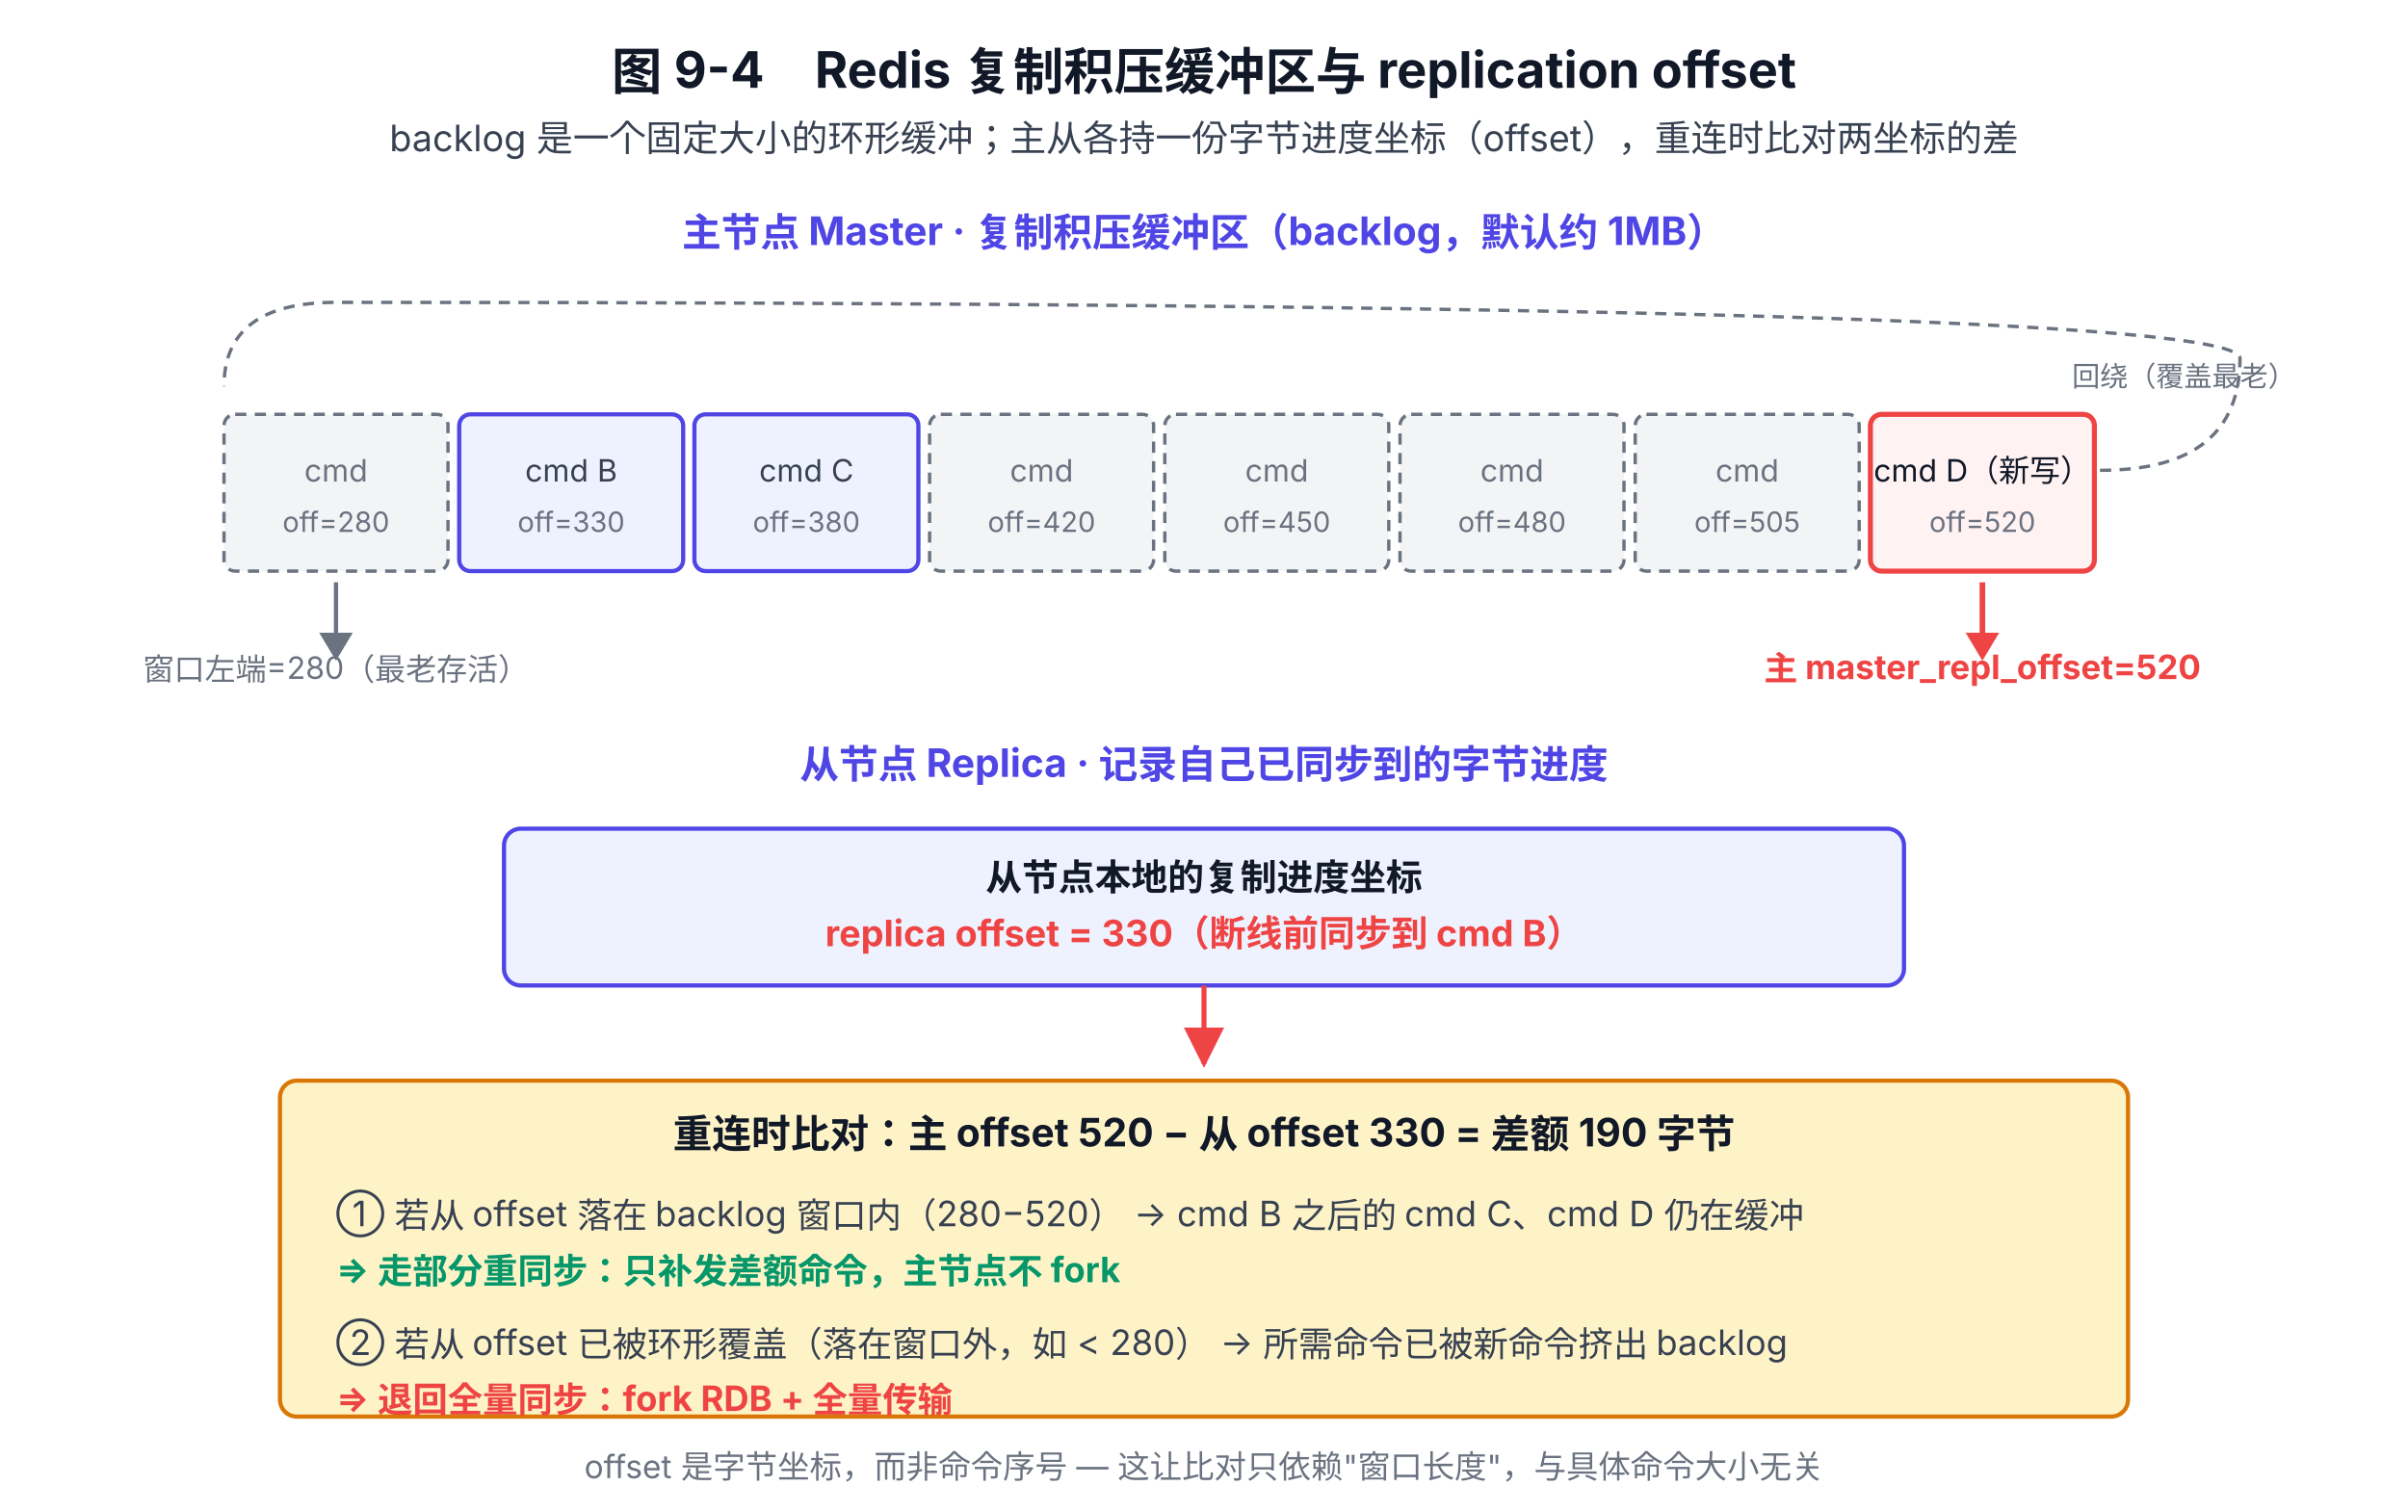
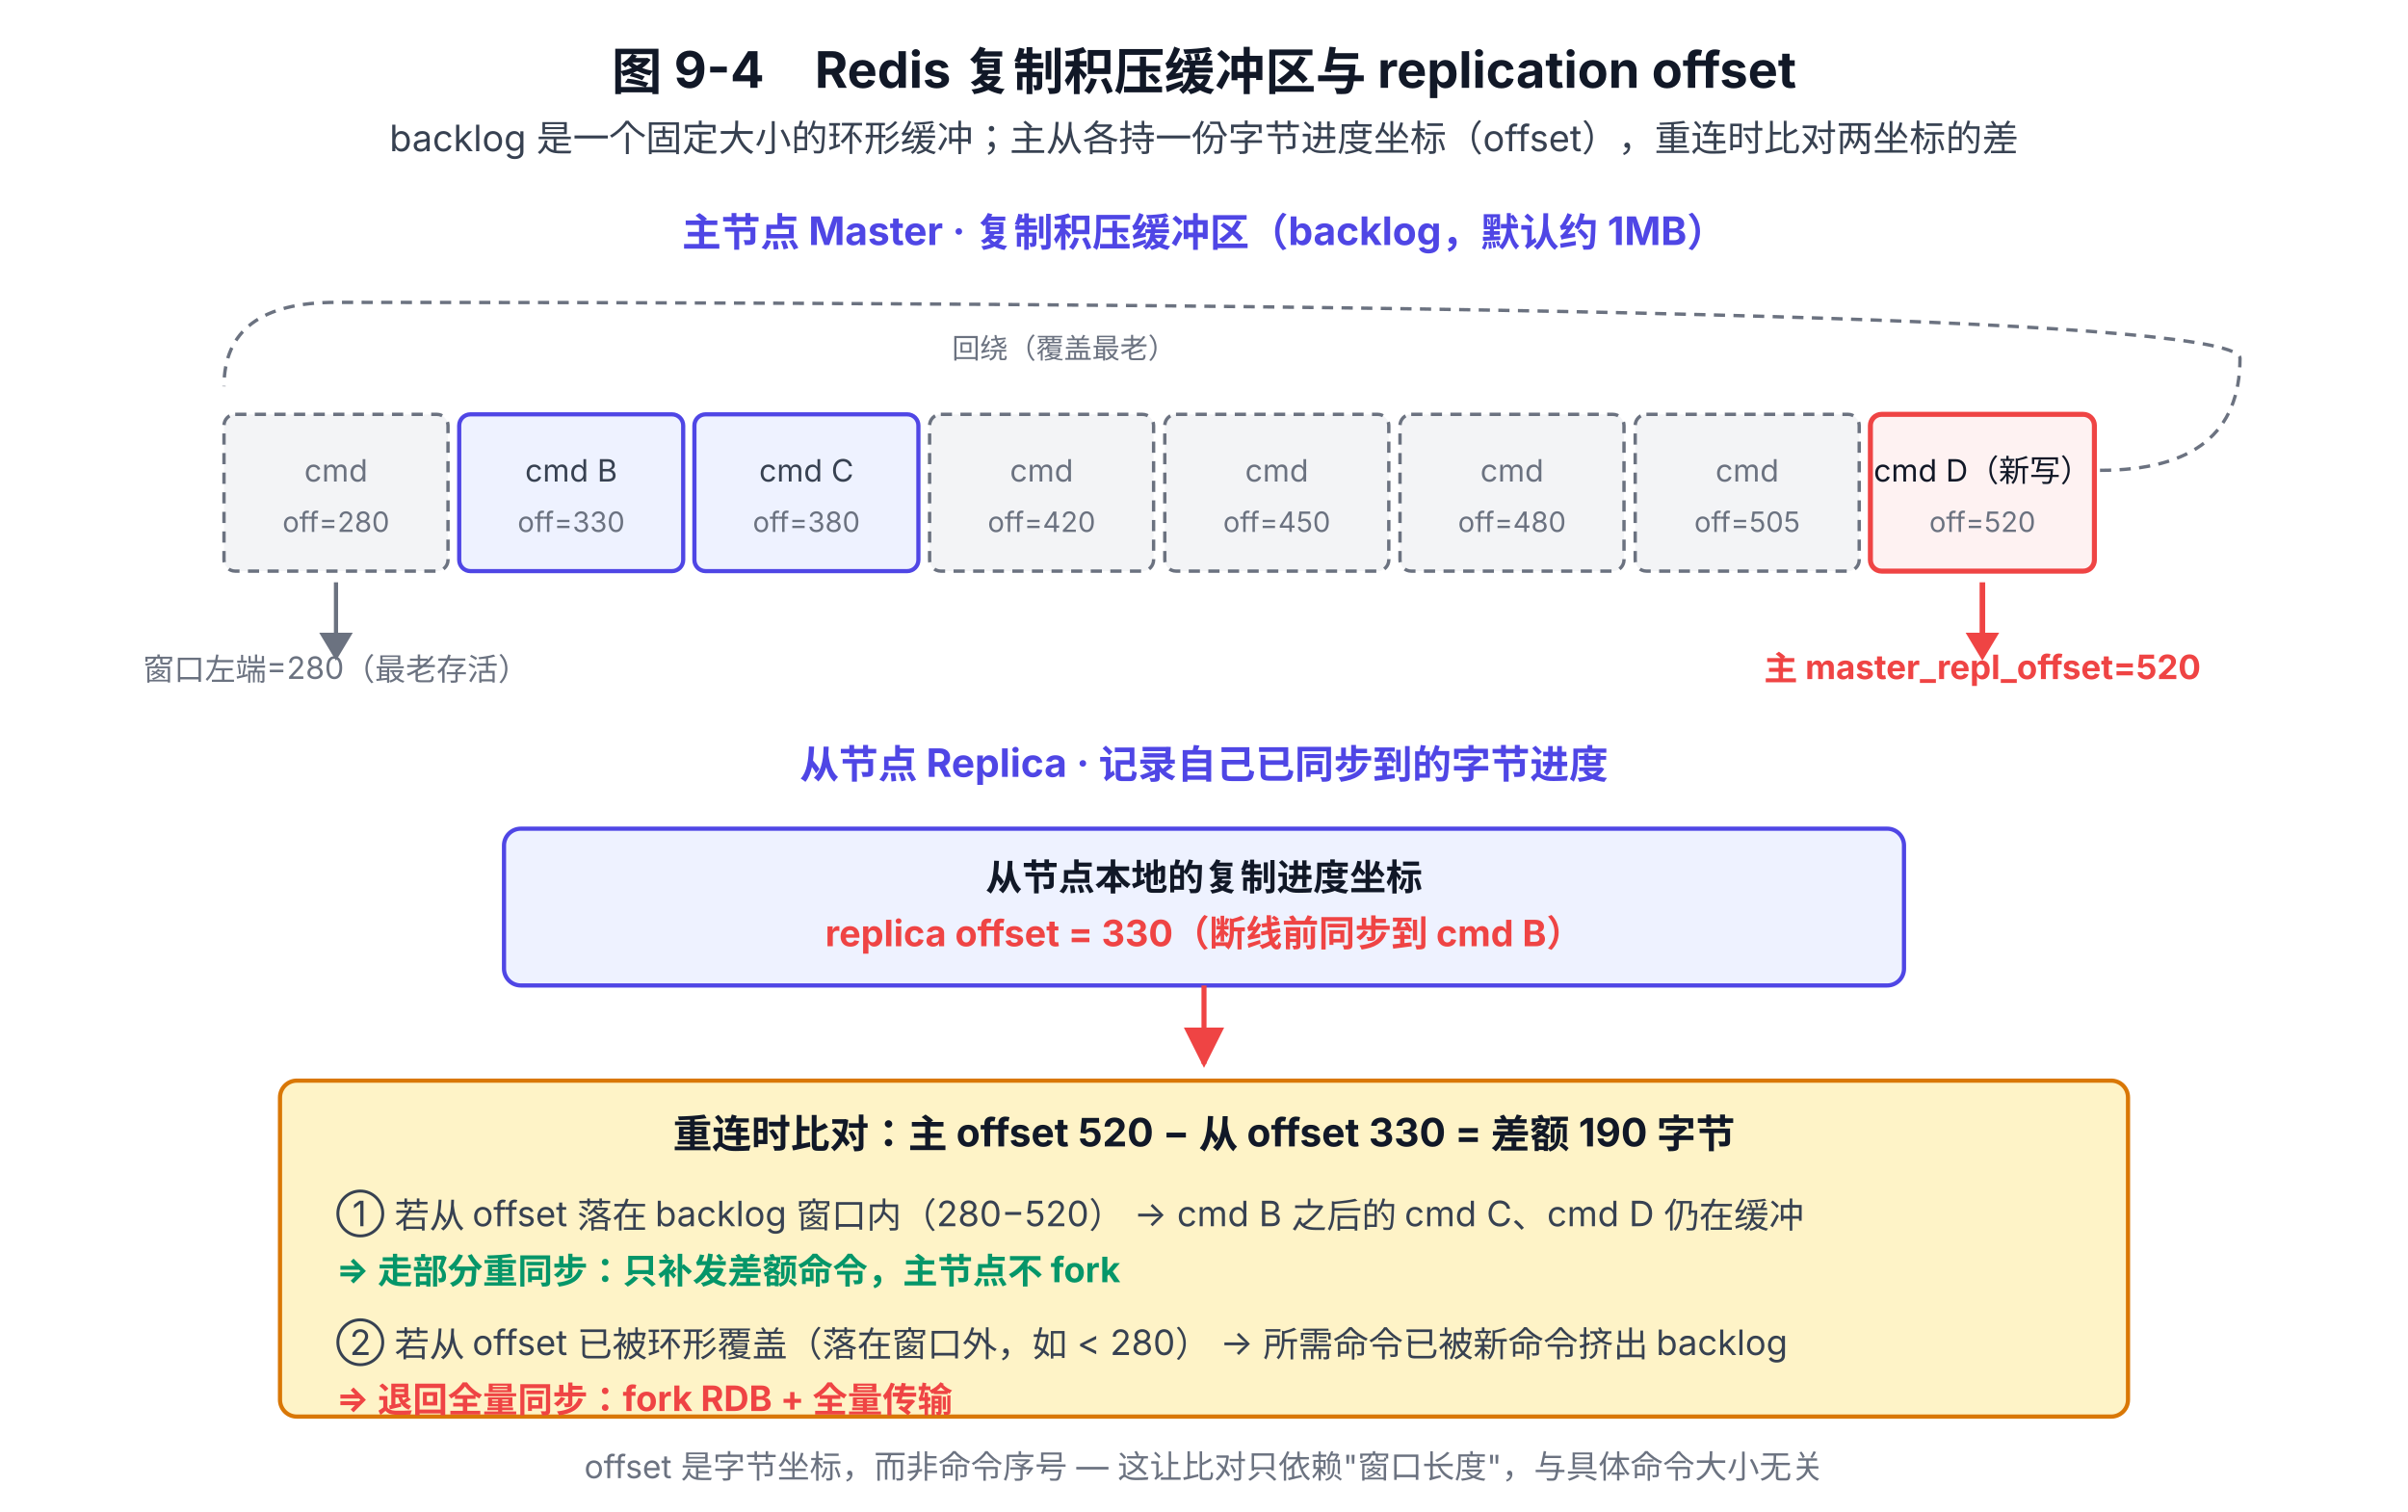
<svg xmlns="http://www.w3.org/2000/svg" viewBox="0 0 860 540" font-family="system-ui, -apple-system, 'PingFang SC', 'Microsoft YaHei', sans-serif">
  <defs>
    <marker id="arrow" viewBox="0 0 10 10" refX="9" refY="5" markerWidth="8" markerHeight="8" orient="auto-start-reverse">
      <path d="M0,0 L10,5 L0,10 z" fill="#4B5563" />
    </marker>
    <marker id="arrowRed" viewBox="0 0 10 10" refX="9" refY="5" markerWidth="8" markerHeight="8" orient="auto-start-reverse">
      <path d="M0,0 L10,5 L0,10 z" fill="#EF4444" />
    </marker>
  </defs>
  <text x="430" y="32" text-anchor="middle" font-size="18" font-weight="700" fill="#111827">图 9-4　Redis 复制积压缓冲区与 replication offset</text>
  <text x="430" y="54" text-anchor="middle" font-size="13" fill="#374151">backlog 是一个固定大小的环形缓冲；主从各持一份字节进度坐标（offset），重连时比对两坐标的差</text>
  <text x="430" y="88" text-anchor="middle" font-size="14" font-weight="700" fill="#4F46E5">主节点 Master · 复制积压缓冲区（backlog，默认约 1MB）</text>
  <g transform="translate(80,108)">
    <rect x="0" y="40" width="80" height="56" rx="4" fill="#F3F4F6" stroke="#6B7280" stroke-width="1.2" stroke-dasharray="4 3" />
    <text x="40" y="64" text-anchor="middle" font-size="11" fill="#6B7280">cmd</text>
    <text x="40" y="82" text-anchor="middle" font-size="10" fill="#6B7280">off=280</text>
    <rect x="84" y="40" width="80" height="56" rx="4" fill="#EEF2FF" stroke="#4F46E5" stroke-width="1.5" />
    <text x="124" y="64" text-anchor="middle" font-size="11" fill="#374151">cmd B</text>
    <text x="124" y="82" text-anchor="middle" font-size="10" fill="#6B7280">off=330</text>
    <rect x="168" y="40" width="80" height="56" rx="4" fill="#EEF2FF" stroke="#4F46E5" stroke-width="1.5" />
    <text x="208" y="64" text-anchor="middle" font-size="11" fill="#374151">cmd C</text>
    <text x="208" y="82" text-anchor="middle" font-size="10" fill="#6B7280">off=380</text>
    <rect x="252" y="40" width="80" height="56" rx="4" fill="#F3F4F6" stroke="#6B7280" stroke-width="1.2" stroke-dasharray="4 3" />
    <text x="292" y="64" text-anchor="middle" font-size="11" fill="#6B7280">cmd</text>
    <text x="292" y="82" text-anchor="middle" font-size="10" fill="#6B7280">off=420</text>
    <rect x="336" y="40" width="80" height="56" rx="4" fill="#F3F4F6" stroke="#6B7280" stroke-width="1.2" stroke-dasharray="4 3" />
    <text x="376" y="64" text-anchor="middle" font-size="11" fill="#6B7280">cmd</text>
    <text x="376" y="82" text-anchor="middle" font-size="10" fill="#6B7280">off=450</text>
    <rect x="420" y="40" width="80" height="56" rx="4" fill="#F3F4F6" stroke="#6B7280" stroke-width="1.2" stroke-dasharray="4 3" />
    <text x="460" y="64" text-anchor="middle" font-size="11" fill="#6B7280">cmd</text>
    <text x="460" y="82" text-anchor="middle" font-size="10" fill="#6B7280">off=480</text>
    <rect x="504" y="40" width="80" height="56" rx="4" fill="#F3F4F6" stroke="#6B7280" stroke-width="1.2" stroke-dasharray="4 3" />
    <text x="544" y="64" text-anchor="middle" font-size="11" fill="#6B7280">cmd</text>
    <text x="544" y="82" text-anchor="middle" font-size="10" fill="#6B7280">off=505</text>
    <rect x="588" y="40" width="80" height="56" rx="4" fill="#FEF2F2" stroke="#EF4444" stroke-width="1.8" />
    <text x="628" y="64" text-anchor="middle" font-size="11" fill="#111827">cmd D（新写）</text>
    <text x="628" y="82" text-anchor="middle" font-size="10" fill="#6B7280">off=520</text>
    <path d="M 670 60 Q 720 60 720 20 Q 720 0 40 0 Q 0 0 0 30" fill="none" stroke="#6B7280" stroke-width="1.2" stroke-dasharray="4 3" />
-     <text x="660" y="30" font-size="10" fill="#6B7280">回绕（覆盖最老）</text>
+     <text x="300" y="20" text-anchor="middle" font-size="10" fill="#6B7280">回绕（覆盖最老）</text>
    <line x1="40" y1="100" x2="40" y2="120" stroke="#6B7280" stroke-width="1.5" />
    <polygon points="34,118 46,118 40,128" fill="#6B7280" />
    <text x="40" y="135" text-anchor="middle" font-size="11" fill="#6B7280">窗口左端=280（最老存活）</text>
    <line x1="628" y1="100" x2="628" y2="120" stroke="#EF4444" stroke-width="2" />
    <polygon points="622,118 634,118 628,128" fill="#EF4444" />
    <text x="628" y="135" text-anchor="middle" font-size="12" font-weight="700" fill="#EF4444">主 master_repl_offset=520</text>
  </g>
  <text x="430" y="278" text-anchor="middle" font-size="14" font-weight="700" fill="#4F46E5">从节点 Replica · 记录自己已同步到的字节进度</text>
  <rect x="180" y="296" width="500" height="56" rx="6" fill="#EEF2FF" stroke="#4F46E5" stroke-width="1.5" />
  <text x="430" y="318" text-anchor="middle" font-size="13" font-weight="600" fill="#111827">从节点本地的复制进度坐标</text>
  <text x="430" y="338" text-anchor="middle" font-size="13" fill="#EF4444" font-weight="700">replica offset = 330（断线前同步到 cmd B）</text>
  <line x1="430" y1="352" x2="430" y2="380" stroke="#EF4444" stroke-width="1.8" marker-end="url(#arrowRed)" />
  <rect x="100" y="386" width="660" height="120" rx="6" fill="#FEF3C7" stroke="#D97706" stroke-width="1.5" />
  <text x="430" y="410" text-anchor="middle" font-size="14" font-weight="700" fill="#111827">重连时比对：主 offset 520 − 从 offset 330 = 差额 190 字节</text>
  <text x="120" y="438" font-size="12.5" fill="#374151">① 若从 offset 落在 backlog 窗口内（280−520） → cmd B 之后的 cmd C、cmd D 仍在缓冲</text>
  <text x="120" y="458" font-size="12.5" font-weight="700" fill="#059669">     ⇒ 走部分重同步：只补发差额命令，主节点不 fork</text>
  <text x="120" y="484" font-size="12.5" fill="#374151">② 若从 offset 已被环形覆盖（落在窗口外，如 &lt; 280） → 所需命令已被新命令挤出 backlog</text>
  <text x="120" y="504" font-size="12.5" font-weight="700" fill="#EF4444">     ⇒ 退回全量同步：fork RDB + 全量传输</text>
  <text x="430" y="528" text-anchor="middle" font-size="11.5" fill="#6B7280">offset 是字节坐标，而非命令序号 — 这让比对只依赖"窗口长度"，与具体命令大小无关</text>
</svg>
